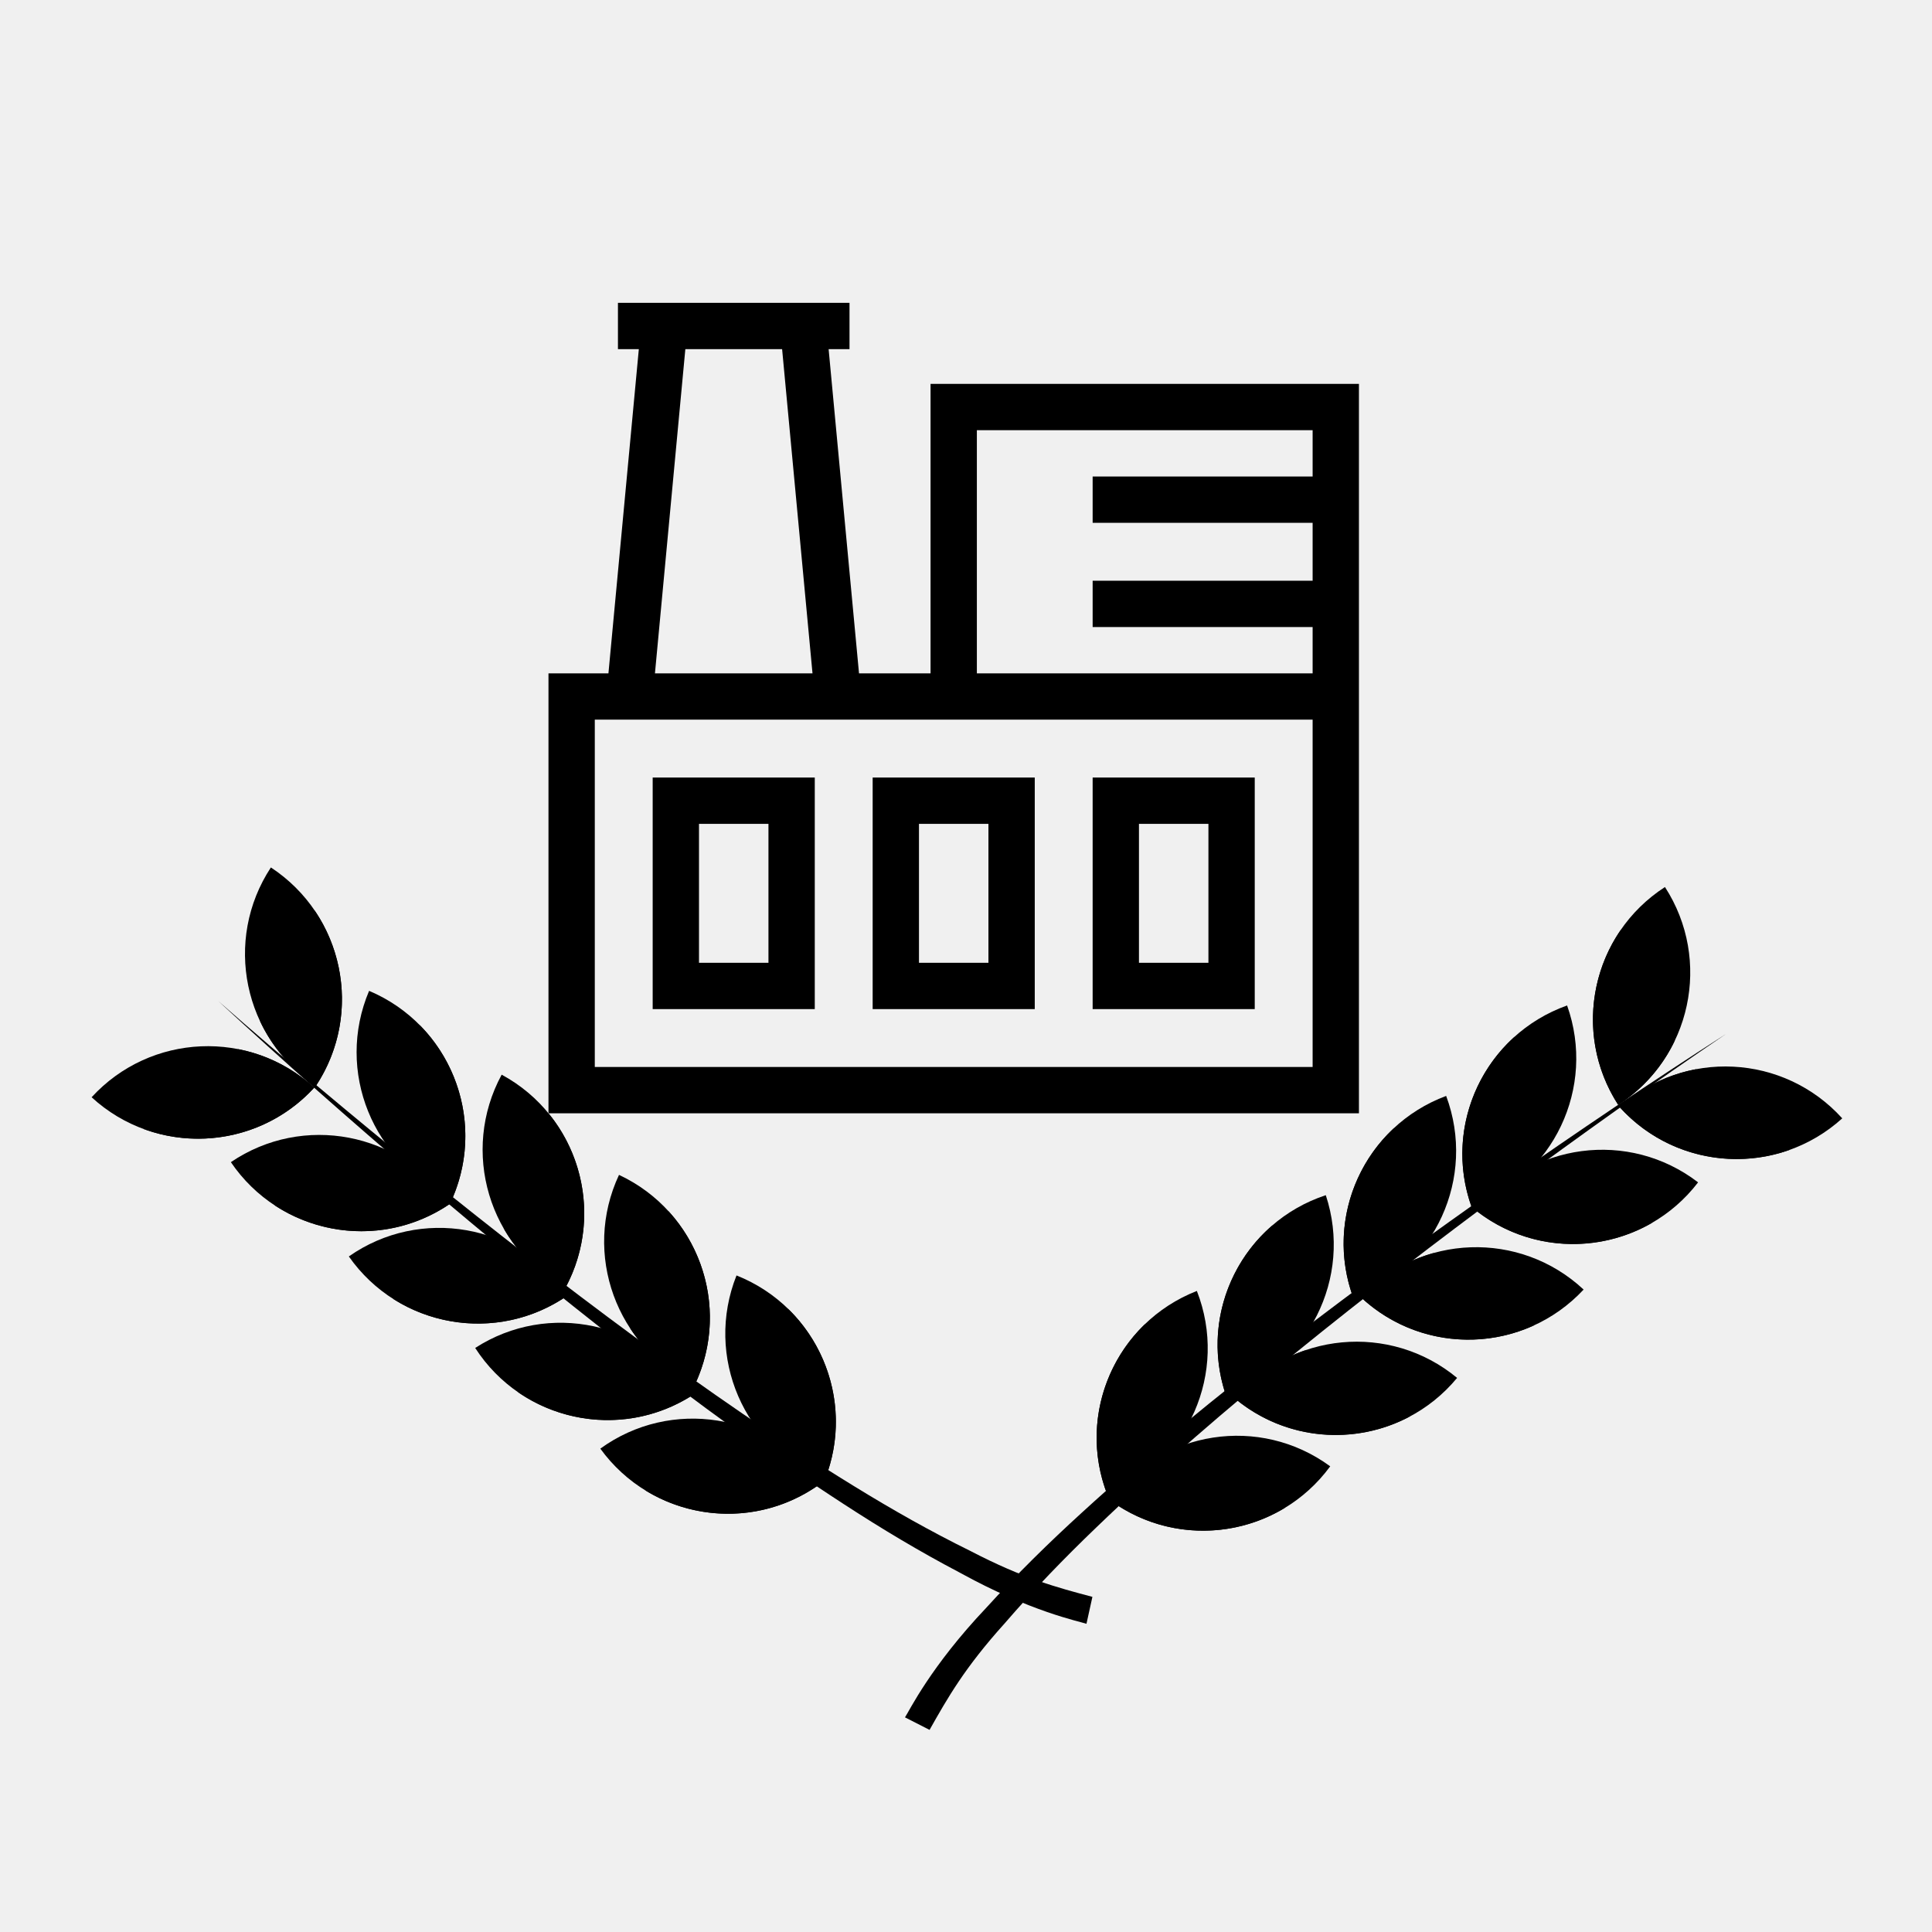
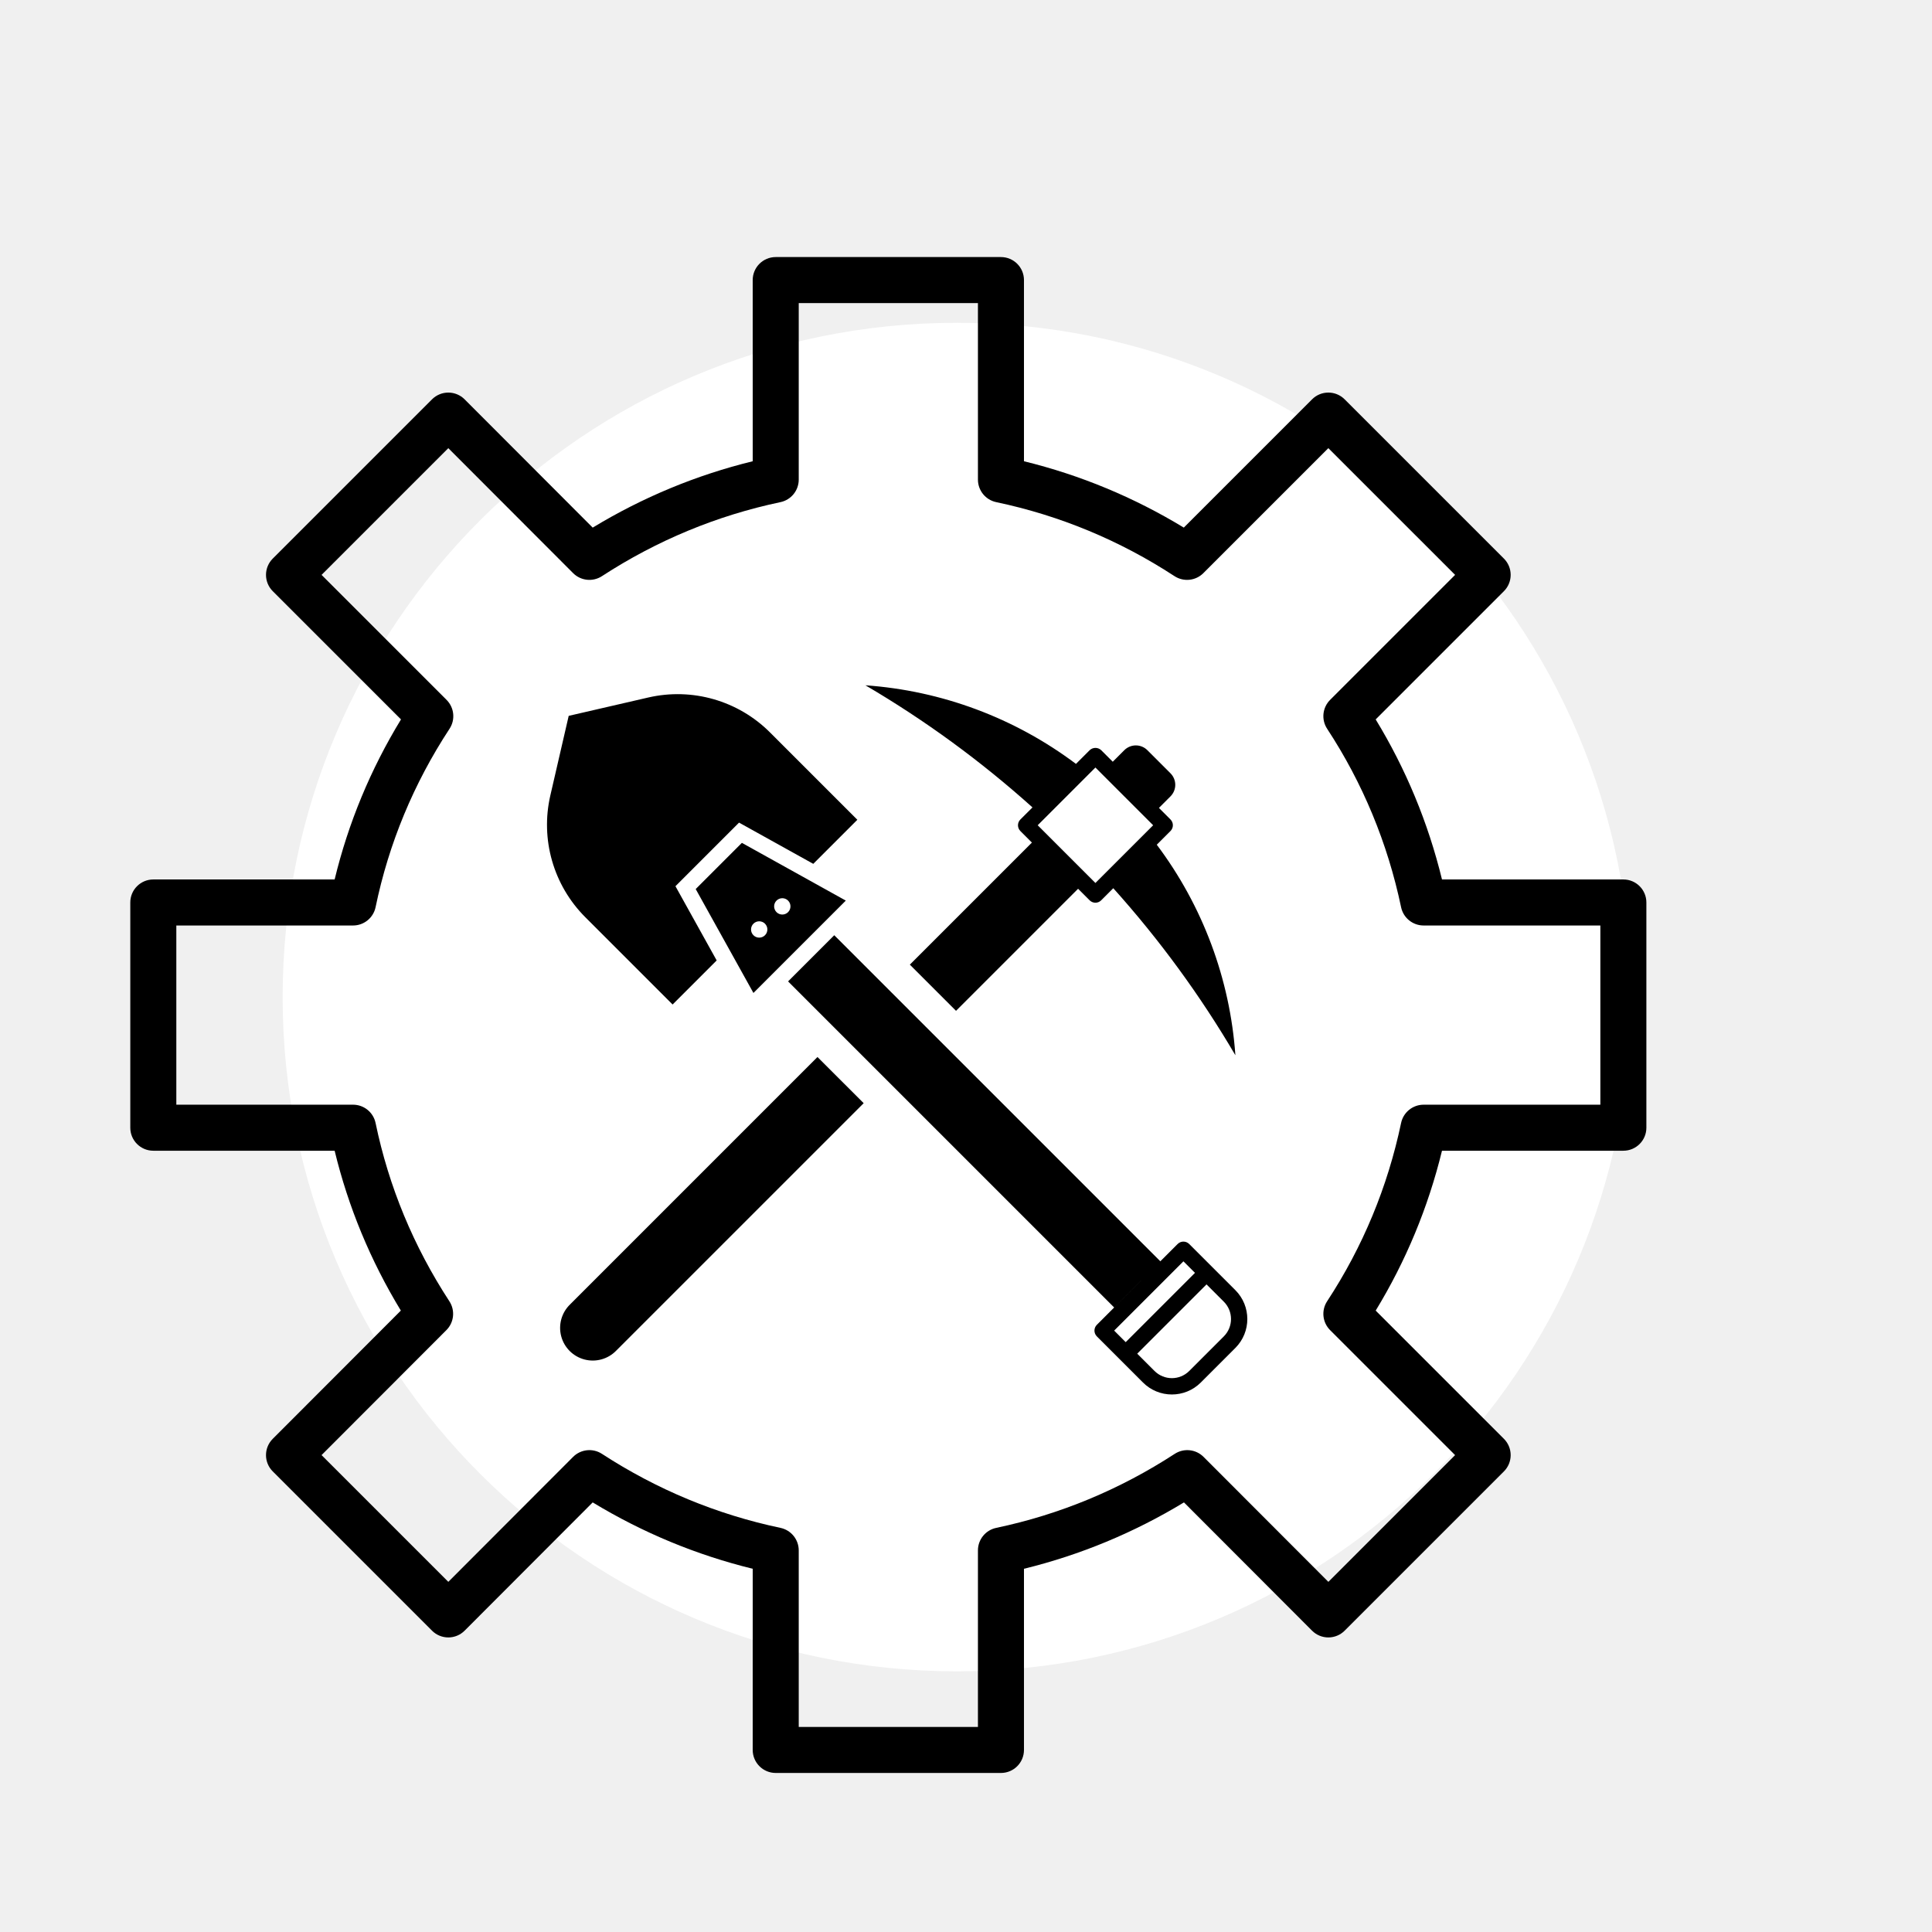
- <svg xmlns="http://www.w3.org/2000/svg" enable-background="new 0 0 80 80" viewBox="0 0 80 80" version="1.1" id="svg186">
-   <defs id="defs190" />
-   <g id="g1019" transform="translate(-2.226311,-3.238271)">
-     <g id="g194" transform="matrix(0.4794226,0,0,0.4794226,22.54045,13.38124)">
-       <path d="m 38,37 h -6.179 l -2.625,-28 H 31 V 5 H 11 v 4 h 1.804 l -2.625,28 H 5 V 75 H 75 V 39 37 12 H 38 Z M 16.821,9 h 8.358 l 2.625,28 H 14.196 Z M 71,71 H 9 V 41 h 62 z m 0,-55 v 4 H 52 v 4 h 19 v 5 H 52 v 4 h 19 v 4 H 42 V 16 Z" id="path182" />
-       <path d="M 28,46 H 14 V 66 H 28 Z M 24,62 H 18 V 50 h 6 z M 47,46 H 33 V 66 H 47 Z M 43,62 H 37 V 50 h 6 z M 66,46 H 52 V 66 H 66 Z M 62,62 H 56 V 50 h 6 z" id="path184" />
-     </g>
-     <g id="g843" transform="rotate(30.531,-45.21821,258.0679)">
-       <path fill="#ffca67" d="m -52.747,19.885 7e-4,0.001 c 3.439,1.074 7.098,-0.844 8.172,-4.282 l -7e-4,-0.001 c -3.439,-1.074 -7.098,0.844 -8.172,4.282 z" id="path588" style="fill:#000000" />
-       <path fill="#f5b948" d="m -50.792,16.9 c -0.889,0.767 -1.579,1.783 -1.955,2.985 l 7e-4,0.001 c 2.607,0.814 5.339,-0.091 6.976,-2.073 -1.649,1.428 -3.98,1.995 -6.216,1.297 l -7e-4,-0.001 c 0.26,-0.832 0.671,-1.576 1.195,-2.208 z" id="path590" style="fill:#000000" />
-       <path fill="#ffca67" d="m -52.846,19.835 -0.001,5e-4 c -3.222,-1.611 -4.529,-5.531 -2.917,-8.753 l 0.001,-5e-4 c 3.222,1.611 4.529,5.531 2.917,8.753 z" id="path592" style="fill:#000000" />
-       <path fill="#f5b948" d="m -52.184,16.329 c 0.108,1.169 -0.099,2.38 -0.662,3.506 l -0.001,5e-4 c -2.442,-1.221 -3.783,-3.768 -3.588,-6.332 0.198,2.173 1.483,4.198 3.579,5.246 l 0.001,-5e-4 c 0.39,-0.78 0.61,-1.601 0.671,-2.42 z" id="path594" style="fill:#000000" />
-       <path fill="#ffca67" d="m -55.638,26.602 9e-4,0.001 c 3.576,0.438 6.831,-2.108 7.268,-5.684 l -9e-4,-0.001 c -3.576,-0.438 -6.831,2.107 -7.268,5.684 z" id="path596" style="fill:#000000" />
-       <path fill="#f5b948" d="m -54.252,23.314 c -0.736,0.914 -1.232,2.038 -1.385,3.288 l 9e-4,0.001 c 2.711,0.332 5.235,-1.05 6.489,-3.295 -1.365,1.702 -3.556,2.679 -5.882,2.394 l -9e-4,-0.001 c 0.106,-0.865 0.376,-1.671 0.778,-2.388 z" id="path598" style="fill:#000000" />
-       <path fill="#ffca67" d="m -55.936,26.555 -0.001,10e-5 c -2.765,-2.309 -3.135,-6.424 -0.826,-9.19 l 0.001,-10e-5 c 2.765,2.309 3.135,6.424 0.826,9.19 z" id="path600" style="fill:#000000" />
-       <path fill="#f5b948" d="m -54.485,23.295 c -0.164,1.162 -0.644,2.293 -1.451,3.26 l -0.001,10e-5 c -2.096,-1.75 -2.815,-4.537 -2.035,-6.987 -0.307,2.16 0.478,4.426 2.277,5.928 l 0.001,-10e-5 c 0.559,-0.669 0.962,-1.418 1.209,-2.201 z" id="path602" style="fill:#000000" />
-       <path fill="#ffca67" d="m -57.979,32.109 8e-4,0.001 c 3.518,0.779 7.002,-1.442 7.781,-4.959 l -8e-4,-0.001 c -3.518,-0.779 -7.002,1.442 -7.781,4.959 z" id="path604" style="fill:#000000" />
-       <path fill="#f5b948" d="m -56.284,28.969 c -0.821,0.84 -1.423,1.91 -1.695,3.14 l 8e-4,0.001 c 2.666,0.591 5.312,-0.542 6.776,-2.656 -1.522,1.563 -3.797,2.325 -6.085,1.818 l -8e-4,-0.001 c 0.189,-0.851 0.535,-1.627 1.004,-2.302 z" id="path606" style="fill:#000000" />
-       <path fill="#ffca67" d="m -58.21,32.311 -0.001,1e-4 c -2.8,-2.268 -3.231,-6.377 -0.963,-9.176 l 0.001,-1e-4 c 2.799,2.268 3.231,6.377 0.963,9.176 z" id="path608" style="fill:#000000" />
-       <path fill="#f5b948" d="m -56.808,29.03 c -0.146,1.165 -0.609,2.303 -1.402,3.281 l -0.001,10e-5 c -2.122,-1.719 -2.882,-4.495 -2.139,-6.956 -0.275,2.164 0.544,4.419 2.365,5.894 l 0.001,-2e-4 c 0.549,-0.677 0.94,-1.432 1.176,-2.219 z" id="path610" style="fill:#000000" />
-       <path fill="#ffca67" d="m -60.326,38.372 8e-4,0.001 c 3.557,0.57 6.904,-1.853 7.474,-5.41 l -8e-4,-0.001 c -3.557,-0.57 -6.904,1.853 -7.474,5.41 z" id="path612" style="fill:#000000" />
-       <path fill="#f5b948" d="m -58.82,35.137 c -0.769,0.886 -1.307,1.991 -1.506,3.235 l 8e-4,0.001 c 2.696,0.432 5.271,-0.855 6.607,-3.052 -1.427,1.65 -3.653,2.545 -5.966,2.175 l -8e-4,-0.001 c 0.138,-0.861 0.438,-1.656 0.866,-2.357 z" id="path614" style="fill:#000000" />
-       <path fill="#ffca67" d="m -60.767,38.413 -0.001,1e-4 c -2.71,-2.373 -2.984,-6.496 -0.611,-9.206 l 0.001,-10e-5 c 2.71,2.373 2.984,6.496 0.611,9.206 z" id="path616" style="fill:#000000" />
-       <path fill="#f5b948" d="m -59.24,35.188 c -0.191,1.158 -0.697,2.277 -1.527,3.225 l -0.001,1e-4 c -2.054,-1.799 -2.708,-4.602 -1.871,-7.033 -0.358,2.152 0.374,4.436 2.137,5.98 l 0.001,-1e-4 c 0.574,-0.656 0.995,-1.395 1.26,-2.172 z" id="path618" style="fill:#000000" />
-       <path fill="#ffca67" d="m -62.662,44.623 9e-4,0.001 c 3.585,0.361 6.784,-2.253 7.144,-5.838 l -9e-4,-0.001 c -3.585,-0.361 -6.784,2.253 -7.144,5.838 z" id="path620" style="fill:#000000" />
-       <path fill="#f5b948" d="m -61.348,41.306 c -0.716,0.93 -1.188,2.064 -1.315,3.317 l 9e-4,0.001 c 2.717,0.274 5.212,-1.162 6.417,-3.433 -1.328,1.73 -3.497,2.755 -5.829,2.52 l -9e-4,-0.001 c 0.087,-0.868 0.34,-1.679 0.727,-2.404 z" id="path622" style="fill:#000000" />
-       <path fill="#ffca67" d="m -62.855,44.495 -0.001,2e-4 c -2.835,-2.223 -3.33,-6.325 -1.107,-9.16 l 0.001,-2e-4 c 2.835,2.223 3.33,6.325 1.107,9.16 z" id="path624" style="fill:#000000" />
-       <path fill="#f5b948" d="m -61.505,41.192 c -0.128,1.167 -0.573,2.312 -1.35,3.303 l -0.001,2e-4 c -2.149,-1.685 -2.953,-4.449 -2.248,-6.922 -0.241,2.168 0.613,4.41 2.457,5.856 l 0.001,-2e-4 c 0.538,-0.686 0.918,-1.446 1.141,-2.237 z" id="path626" style="fill:#000000" />
-       <path fill="#696967" d="m -64.263,56.613 c -0.029,-1.518 -0.056,-2.95 0.437,-5.371 0.324,-1.795 0.754,-3.58 1.249,-5.348 0.985,-3.54 2.18,-7.029 3.46,-10.485 1.285,-3.455 2.665,-6.878 4.106,-10.275 1.444,-3.396 2.944,-6.769 4.521,-10.107 -1.663,3.296 -3.25,6.632 -4.783,9.992 -1.529,3.362 -3,6.753 -4.377,10.184 -1.373,3.433 -2.663,6.904 -3.749,10.452 -0.546,1.773 -1.028,3.57 -1.408,5.399 -0.754,3.278 -0.578,5.309 -0.596,5.629 z" id="path628" style="fill:#000000" />
-     </g>
-     <g id="g843-3" transform="rotate(-74.04464,0.05063839,-11.08396)">
-       <path fill="#ffca67" d="m -52.747,19.885 7e-4,0.001 c 3.439,1.074 7.098,-0.844 8.172,-4.282 l -7e-4,-0.001 c -3.439,-1.074 -7.098,0.844 -8.172,4.282 z" id="path588-6" style="fill:#000000" />
-       <path fill="#f5b948" d="m -50.792,16.9 c -0.889,0.767 -1.579,1.783 -1.955,2.985 l 7e-4,0.001 c 2.607,0.814 5.339,-0.091 6.976,-2.073 -1.649,1.428 -3.98,1.995 -6.216,1.297 l -7e-4,-0.001 c 0.26,-0.832 0.671,-1.576 1.195,-2.208 z" id="path590-5" style="fill:#000000" />
-       <path fill="#ffca67" d="m -52.846,19.835 -0.001,5e-4 c -3.222,-1.611 -4.529,-5.531 -2.917,-8.753 l 0.001,-5e-4 c 3.222,1.611 4.529,5.531 2.917,8.753 z" id="path592-5" style="fill:#000000" />
-       <path fill="#f5b948" d="m -52.184,16.329 c 0.108,1.169 -0.099,2.38 -0.662,3.506 l -0.001,5e-4 c -2.442,-1.221 -3.783,-3.768 -3.588,-6.332 0.198,2.173 1.483,4.198 3.579,5.246 l 0.001,-5e-4 c 0.39,-0.78 0.61,-1.601 0.671,-2.42 z" id="path594-3" style="fill:#000000" />
-       <path fill="#ffca67" d="m -55.638,26.602 9e-4,0.001 c 3.576,0.438 6.831,-2.108 7.268,-5.684 l -9e-4,-0.001 c -3.576,-0.438 -6.831,2.107 -7.268,5.684 z" id="path596-2" style="fill:#000000" />
-       <path fill="#f5b948" d="m -54.252,23.314 c -0.736,0.914 -1.232,2.038 -1.385,3.288 l 9e-4,0.001 c 2.711,0.332 5.235,-1.05 6.489,-3.295 -1.365,1.702 -3.556,2.679 -5.882,2.394 l -9e-4,-0.001 c 0.106,-0.865 0.376,-1.671 0.778,-2.388 z" id="path598-8" style="fill:#000000" />
-       <path fill="#ffca67" d="m -55.936,26.555 -0.001,10e-5 c -2.765,-2.309 -3.135,-6.424 -0.826,-9.19 l 0.001,-10e-5 c 2.765,2.309 3.135,6.424 0.826,9.19 z" id="path600-7" style="fill:#000000" />
-       <path fill="#f5b948" d="m -54.485,23.295 c -0.164,1.162 -0.644,2.293 -1.451,3.26 l -0.001,10e-5 c -2.096,-1.75 -2.815,-4.537 -2.035,-6.987 -0.307,2.16 0.478,4.426 2.277,5.928 l 0.001,-10e-5 c 0.559,-0.669 0.962,-1.418 1.209,-2.201 z" id="path602-5" style="fill:#000000" />
-       <path fill="#ffca67" d="m -57.979,32.109 8e-4,0.001 c 3.518,0.779 7.002,-1.442 7.781,-4.959 l -8e-4,-0.001 c -3.518,-0.779 -7.002,1.442 -7.781,4.959 z" id="path604-4" style="fill:#000000" />
-       <path fill="#f5b948" d="m -56.284,28.969 c -0.821,0.84 -1.423,1.91 -1.695,3.14 l 8e-4,0.001 c 2.666,0.591 5.312,-0.542 6.776,-2.656 -1.522,1.563 -3.797,2.325 -6.085,1.818 l -8e-4,-0.001 c 0.189,-0.851 0.535,-1.627 1.004,-2.302 z" id="path606-7" style="fill:#000000" />
-       <path fill="#ffca67" d="m -58.21,32.311 -0.001,1e-4 c -2.8,-2.268 -3.231,-6.377 -0.963,-9.176 l 0.001,-1e-4 c 2.799,2.268 3.231,6.377 0.963,9.176 z" id="path608-1" style="fill:#000000" />
-       <path fill="#f5b948" d="m -56.808,29.03 c -0.146,1.165 -0.609,2.303 -1.402,3.281 l -0.001,10e-5 c -2.122,-1.719 -2.882,-4.495 -2.139,-6.956 -0.275,2.164 0.544,4.419 2.365,5.894 l 0.001,-2e-4 c 0.549,-0.677 0.94,-1.432 1.176,-2.219 z" id="path610-2" style="fill:#000000" />
-       <path fill="#ffca67" d="m -60.326,38.372 8e-4,0.001 c 3.557,0.57 6.904,-1.853 7.474,-5.41 l -8e-4,-0.001 c -3.557,-0.57 -6.904,1.853 -7.474,5.41 z" id="path612-9" style="fill:#000000" />
-       <path fill="#f5b948" d="m -58.82,35.137 c -0.769,0.886 -1.307,1.991 -1.506,3.235 l 8e-4,0.001 c 2.696,0.432 5.271,-0.855 6.607,-3.052 -1.427,1.65 -3.653,2.545 -5.966,2.175 l -8e-4,-0.001 c 0.138,-0.861 0.438,-1.656 0.866,-2.357 z" id="path614-1" style="fill:#000000" />
-       <path fill="#ffca67" d="m -60.767,38.413 -0.001,1e-4 c -2.71,-2.373 -2.984,-6.496 -0.611,-9.206 l 0.001,-10e-5 c 2.71,2.373 2.984,6.496 0.611,9.206 z" id="path616-3" style="fill:#000000" />
-       <path fill="#f5b948" d="m -59.24,35.188 c -0.191,1.158 -0.697,2.277 -1.527,3.225 l -0.001,1e-4 c -2.054,-1.799 -2.708,-4.602 -1.871,-7.033 -0.358,2.152 0.374,4.436 2.137,5.98 l 0.001,-1e-4 c 0.574,-0.656 0.995,-1.395 1.26,-2.172 z" id="path618-1" style="fill:#000000" />
-       <path fill="#ffca67" d="m -62.662,44.623 9e-4,0.001 c 3.585,0.361 6.784,-2.253 7.144,-5.838 l -9e-4,-0.001 c -3.585,-0.361 -6.784,2.253 -7.144,5.838 z" id="path620-6" style="fill:#000000" />
-       <path fill="#f5b948" d="m -61.348,41.306 c -0.716,0.93 -1.188,2.064 -1.315,3.317 l 9e-4,0.001 c 2.717,0.274 5.212,-1.162 6.417,-3.433 -1.328,1.73 -3.497,2.755 -5.829,2.52 l -9e-4,-0.001 c 0.087,-0.868 0.34,-1.679 0.727,-2.404 z" id="path622-7" style="fill:#000000" />
-       <path fill="#ffca67" d="m -62.855,44.495 -0.001,2e-4 c -2.835,-2.223 -3.33,-6.325 -1.107,-9.16 l 0.001,-2e-4 c 2.835,2.223 3.33,6.325 1.107,9.16 z" id="path624-5" style="fill:#000000" />
-       <path fill="#f5b948" d="m -61.505,41.192 c -0.128,1.167 -0.573,2.312 -1.35,3.303 l -0.001,2e-4 c -2.149,-1.685 -2.953,-4.449 -2.248,-6.922 -0.241,2.168 0.613,4.41 2.457,5.856 l 0.001,-2e-4 c 0.538,-0.686 0.918,-1.446 1.141,-2.237 z" id="path626-1" style="fill:#000000" />
-       <path fill="#696967" d="m -64.263,56.613 c -0.029,-1.518 -0.056,-2.95 0.437,-5.371 0.324,-1.795 0.754,-3.58 1.249,-5.348 0.985,-3.54 2.18,-7.029 3.46,-10.485 1.285,-3.455 2.665,-6.878 4.106,-10.275 1.444,-3.396 2.944,-6.769 4.521,-10.107 -1.663,3.296 -3.25,6.632 -4.783,9.992 -1.529,3.362 -3,6.753 -4.377,10.184 -1.373,3.433 -2.663,6.904 -3.749,10.452 -0.546,1.773 -1.028,3.57 -1.408,5.399 -0.754,3.278 -0.578,5.309 -0.596,5.629 z" id="path628-0" style="fill:#000000" />
-     </g>
+ <svg xmlns="http://www.w3.org/2000/svg" viewBox="0 0 64 64" version="1.1" id="svg31">
+   <defs id="defs35" />
+   <circle style="opacity:1;fill:#ffffff;stroke-width:0.93;fill-opacity:1" id="circle4061" cx="31.699" cy="33.029" r="22.336" />
+   <g id="g6591" transform="matrix(0.5408967,0,0,0.5408967,3.756492,8.484775)">
+     <path d="m 48.777,43.392 2.828,2.828 7.476,-7.476 -2.828,-2.828 z m 6.769,-8.89 a 0.5,0.5 0 0 0 0,0.707 l 3.535,3.535 0.707,0.707 a 0.498,0.498 0 0 0 0.708,0 l 0.74,-0.74 A 63.005,63.005 0 0 1 68.714,48.941 24.307,24.307 0 0 0 63.9,36.047 l 0.839,-0.839 a 0.5,0.5 0 0 0 0,-0.708 l -0.707,-0.707 0.707,-0.707 a 0.999,0.999 0 0 0 0,-1.414 l -1.414,-1.414 a 0.999,0.999 0 0 0 -1.414,0 l -0.707,0.707 -0.707,-0.707 a 0.514,0.514 0 0 0 -0.707,0 l -0.839,0.839 a 24.31,24.31 0 0 0 -12.894,-4.814 63.063,63.063 0 0 1 10.231,7.479 z m 4.596,-3.183 3.536,3.536 -3.536,3.535 -3.535,-3.535 z m -24.48,7.443 3.536,6.364 5.657,-5.657 -6.364,-3.536 z m 4.95,0.707 a 0.5,0.5 0 1 1 0.707,0.708 0.5,0.5 0 0 1 -0.707,-0.708 z m -1.414,1.414 a 0.5,0.5 0 1 1 0.707,0.708 0.5,0.5 0 0 1 -0.707,-0.708 z M 68.714,63.328 67.3,61.914 67.299,61.913 65.885,60.5 a 0.5,0.5 0 0 0 -0.707,0 l -1.06,1.06 -19.97,-19.97 -2.828,2.828 19.97,19.97 2.282,-2.282 -3.343,3.344 a 0.5,0.5 0 0 0 0,0.707 l 2.828,2.828 a 2.495,2.495 0 0 0 1.769,0.731 c 0.64,0 1.28,-0.244 1.768,-0.731 l 2.121,-2.121 a 2.504,2.504 0 0 0 -0.001,-3.536 z m -7.424,2.476 4.242,-4.243 0.708,0.707 -4.243,4.243 z m 6.717,0.353 -2.121,2.121 a 1.504,1.504 0 0 1 -2.122,0 l -1.061,-1.061 4.243,-4.243 1.061,1.06 a 1.503,1.503 0 0 1 0,2.123 z m -33.759,-20.324 2.699,-2.699 -2.525,-4.546 3.895,-3.895 4.546,2.525 2.699,-2.699 -5.35,-5.35 a 8.001,8.001 0 0 0 -7.456,-2.138 l -4.872,1.124 -1.124,4.872 a 8.002,8.002 0 0 0 2.138,7.456 z M 27.969,64.2 a 2,2 0 1 0 2.828,2.828 L 45.949,51.876 43.12,49.048 Z" id="path6581" />
+   </g>
+   <g id="g10767" transform="matrix(0.1058646,0,0,0.1058646,2.276273,6.472487)">
+     <path d="M 291.707,493.641 H 221.23 c -3.978,0 -7.202,-3.224 -7.202,-7.201 v -56.693 c -17.627,-4.316 -34.42,-11.281 -50.066,-20.766 l -40.084,40.141 c -1.35,1.352 -3.182,2.112 -5.093,2.112 -10e-4,0 -0.002,0 -0.002,0 -1.911,0 -3.742,-0.759 -5.093,-2.109 L 63.842,399.276 c -2.811,-2.811 -2.813,-7.368 -0.003,-10.181 l 40.089,-40.136 C 94.426,333.324 87.476,316.546 83.209,298.937 H 26.47 c -3.977,0 -7.202,-3.224 -7.202,-7.201 v -70.478 c 0,-3.978 3.225,-7.201 7.202,-7.201 h 56.739 c 4.282,-17.686 11.248,-34.485 20.765,-50.083 L 63.842,123.842 c -1.351,-1.351 -2.109,-3.183 -2.109,-5.093 0,-1.91 0.759,-3.742 2.109,-5.093 L 113.69,63.812 c 1.351,-1.35 3.183,-2.108 5.092,-2.108 0.001,0 0.001,0 0.003,0 1.911,0 3.743,0.761 5.093,2.112 l 40.084,40.141 c 15.646,-9.484 32.439,-16.449 50.066,-20.766 V 26.498 c 0,-3.978 3.224,-7.201 7.202,-7.201 h 70.477 c 3.979,0 7.202,3.224 7.202,7.201 v 56.693 c 17.645,4.32 34.422,11.285 50.013,20.762 l 40.142,-40.141 c 2.811,-2.811 7.371,-2.813 10.184,0 l 49.849,49.844 c 1.351,1.351 2.109,3.183 2.109,5.093 0,1.91 -0.759,3.742 -2.108,5.093 l -40.134,40.133 c 9.454,15.508 16.415,32.307 20.752,50.082 h 56.753 c 3.978,0 7.201,3.224 7.201,7.201 v 70.478 c 0,3.978 -3.224,7.201 -7.201,7.201 h -56.753 c -4.33,17.73 -11.291,34.512 -20.751,50.026 l 40.132,40.128 c 1.351,1.351 2.109,3.183 2.109,5.093 0,1.91 -0.758,3.741 -2.108,5.093 l -49.849,49.849 c -1.351,1.35 -3.183,2.108 -5.093,2.108 -0.001,0 -0.002,0 -0.003,0 -1.91,0 -3.742,-0.761 -5.093,-2.112 l -40.085,-40.141 c -15.646,9.484 -32.438,16.449 -50.065,20.766 v 56.693 c -0.001,3.977 -3.224,7.201 -7.203,7.201 z m -63.275,-14.403 h 56.074 V 424 c 0,-3.406 2.387,-6.347 5.719,-7.047 19.867,-4.18 38.661,-11.973 55.858,-23.163 2.854,-1.856 6.617,-1.462 9.023,0.947 l 39.053,39.106 39.66,-39.66 -39.113,-39.108 c -2.414,-2.413 -2.802,-6.189 -0.93,-9.043 11.153,-17 18.938,-35.766 23.142,-55.777 0.7,-3.334 3.641,-5.721 7.048,-5.721 h 55.301 v -56.075 h -55.301 c -3.407,0 -6.348,-2.387 -7.048,-5.721 -4.215,-20.067 -12.001,-38.853 -23.142,-55.833 -1.872,-2.854 -1.484,-6.629 0.929,-9.043 L 433.819,118.749 394.155,79.09 355.04,118.204 c -2.41,2.41 -6.179,2.799 -9.029,0.938 -17.12,-11.181 -35.89,-18.972 -55.786,-23.157 -3.332,-0.7 -5.719,-3.641 -5.719,-7.047 V 33.699 h -56.074 v 55.238 c 0,3.406 -2.386,6.347 -5.719,7.048 -19.868,4.179 -38.661,11.972 -55.858,23.162 -2.854,1.857 -6.618,1.463 -9.023,-0.947 l -39.053,-39.107 -39.659,39.656 39.113,39.113 c 2.413,2.414 2.801,6.189 0.929,9.043 -11.225,17.108 -19.009,35.887 -23.138,55.813 -0.692,3.344 -3.638,5.74 -7.052,5.74 h -55.3 v 56.075 h 55.3 c 3.414,0 6.359,2.396 7.052,5.74 4.109,19.831 11.878,38.596 23.091,55.771 1.861,2.851 1.471,6.616 -0.935,9.025 l -39.063,39.109 39.663,39.663 39.052,-39.106 c 2.406,-2.409 6.17,-2.804 9.023,-0.947 17.197,11.19 35.99,18.983 55.858,23.162 3.333,0.701 5.719,3.642 5.719,7.048 z" id="path10755" />
  </g>
</svg>
